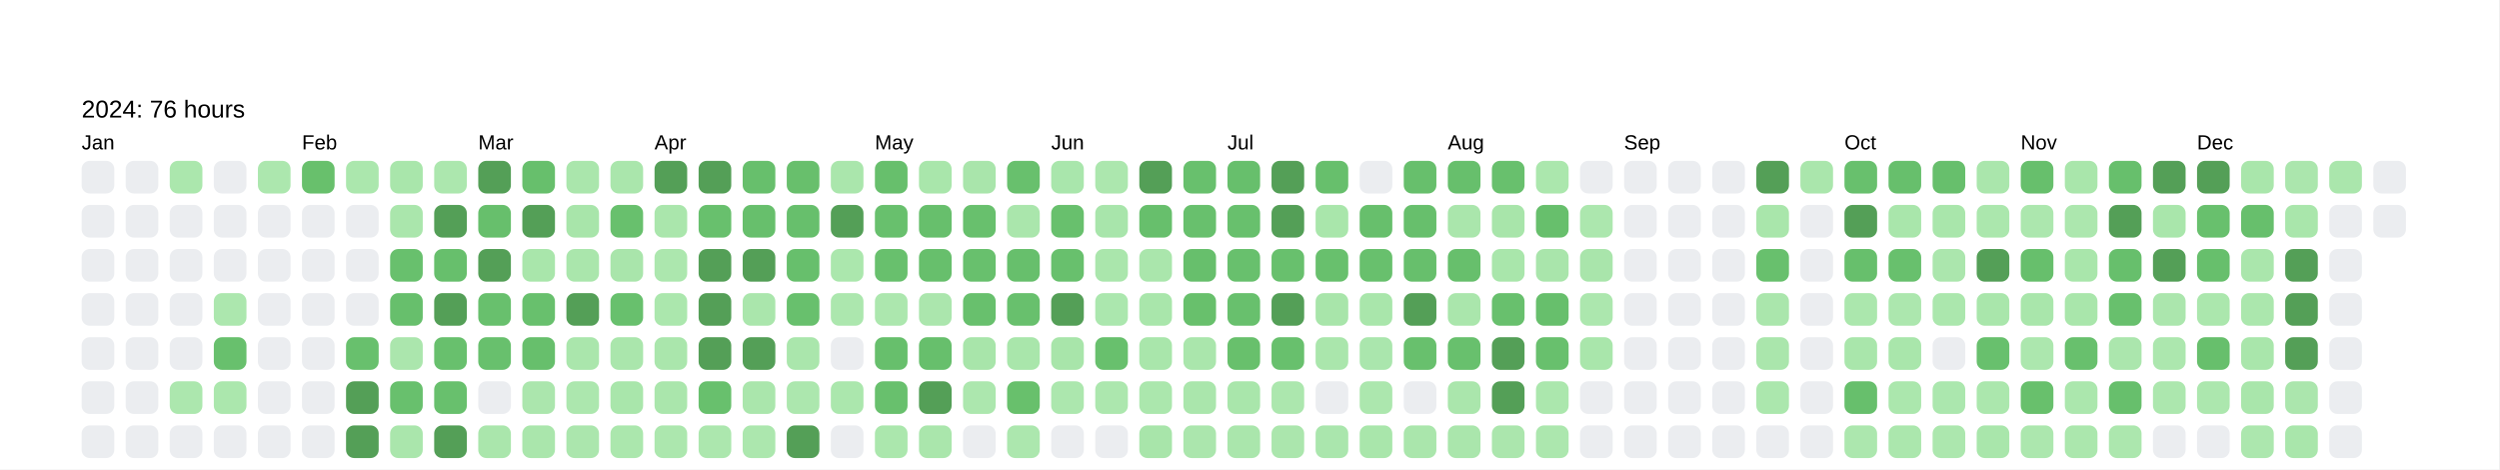
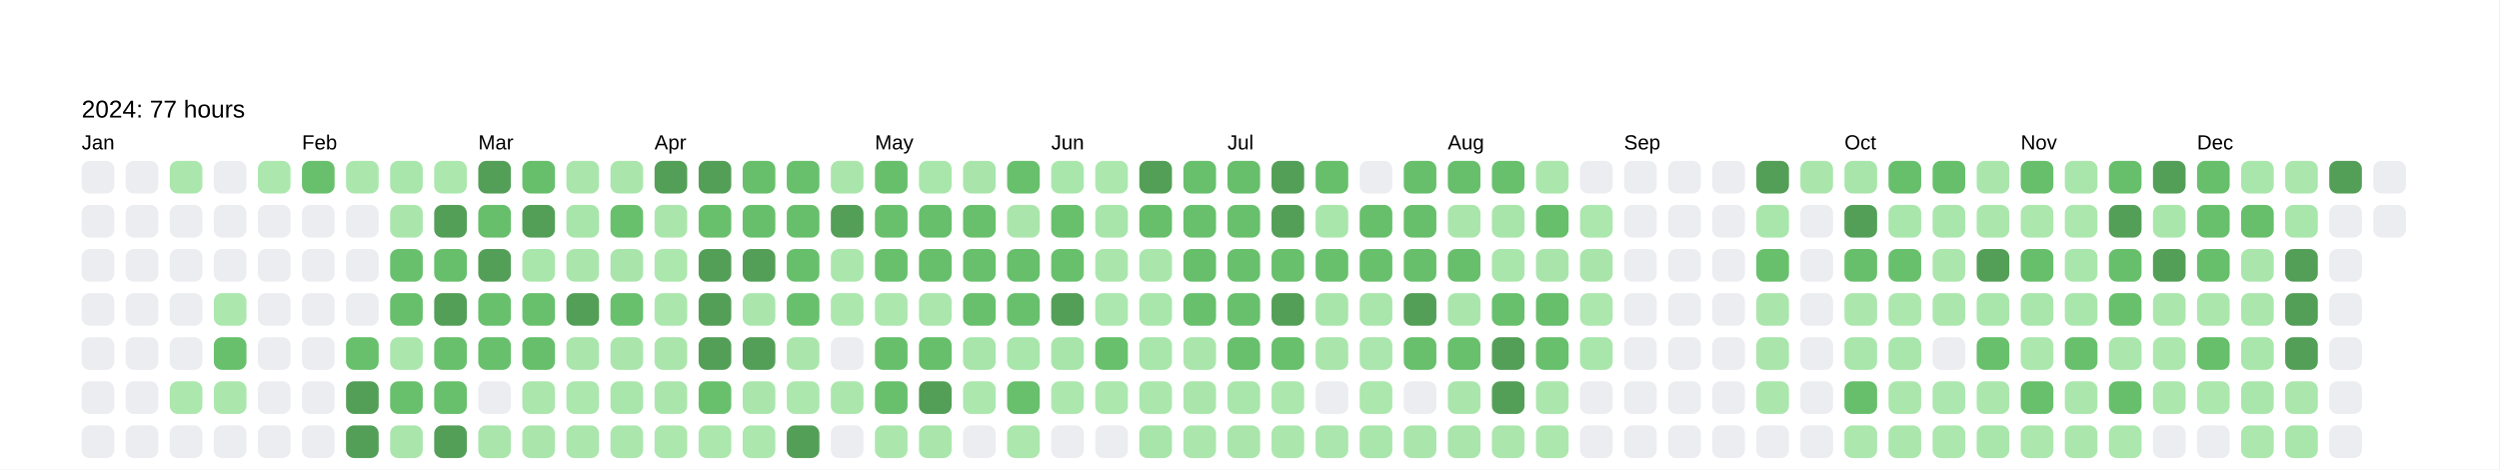
<svg xmlns="http://www.w3.org/2000/svg" baseProfile="full" height="57.5mm" version="1.1" viewBox="0,0,306.2,57.5" width="306.2mm">
  <defs />
  <rect fill="#FFFFFF" height="57.5" width="306.2" x="0" y="0" />
  <text fill="#000000" style="font-size:6px; font-family:Arial; font-weight:bold;" x="10" y="10" />
-   <text fill="#000000" style="font-size:3px; font-family:Arial;" x="10" y="14.4">2024: 76 hours</text>
+   <text fill="#000000" style="font-size:3px; font-family:Arial;" x="10" y="14.4">2024: 77 hours</text>
  <text fill="#000000" style="font-size:2.5px; font-family:Arial" x="10" y="18.3">Jan</text>
  <rect fill="#EBEDF0" height="4" rx="1" ry="1" width="4" x="10" y="19.7" />
  <rect fill="#EBEDF0" height="4" rx="1" ry="1" width="4" x="10" y="25.1" />
  <rect fill="#EBEDF0" height="4" rx="1" ry="1" width="4" x="10" y="30.5" />
  <rect fill="#EBEDF0" height="4" rx="1" ry="1" width="4" x="10" y="35.9" />
  <rect fill="#EBEDF0" height="4" rx="1" ry="1" width="4" x="10" y="41.3" />
  <rect fill="#EBEDF0" height="4" rx="1" ry="1" width="4" x="10" y="46.7" />
  <rect fill="#EBEDF0" height="4" rx="1" ry="1" width="4" x="10" y="52.1" />
  <rect fill="#EBEDF0" height="4" rx="1" ry="1" width="4" x="15.4" y="19.7" />
  <rect fill="#EBEDF0" height="4" rx="1" ry="1" width="4" x="15.4" y="25.1" />
  <rect fill="#EBEDF0" height="4" rx="1" ry="1" width="4" x="15.4" y="30.5" />
  <rect fill="#EBEDF0" height="4" rx="1" ry="1" width="4" x="15.4" y="35.9" />
  <rect fill="#EBEDF0" height="4" rx="1" ry="1" width="4" x="15.4" y="41.3" />
  <rect fill="#EBEDF0" height="4" rx="1" ry="1" width="4" x="15.4" y="46.7" />
  <rect fill="#EBEDF0" height="4" rx="1" ry="1" width="4" x="15.4" y="52.1" />
  <rect fill="#abe7ad" height="4" rx="1" ry="1" width="4" x="20.8" y="19.7" />
  <rect fill="#EBEDF0" height="4" rx="1" ry="1" width="4" x="20.8" y="25.1" />
  <rect fill="#EBEDF0" height="4" rx="1" ry="1" width="4" x="20.8" y="30.5" />
  <rect fill="#EBEDF0" height="4" rx="1" ry="1" width="4" x="20.8" y="35.9" />
  <rect fill="#EBEDF0" height="4" rx="1" ry="1" width="4" x="20.8" y="41.3" />
  <rect fill="#ace7ae" height="4" rx="1" ry="1" width="4" x="20.8" y="46.7" />
  <rect fill="#EBEDF0" height="4" rx="1" ry="1" width="4" x="20.8" y="52.1" />
  <rect fill="#EBEDF0" height="4" rx="1" ry="1" width="4" x="26.2" y="19.7" />
  <rect fill="#EBEDF0" height="4" rx="1" ry="1" width="4" x="26.2" y="25.1" />
  <rect fill="#EBEDF0" height="4" rx="1" ry="1" width="4" x="26.2" y="30.5" />
  <rect fill="#ace7ae" height="4" rx="1" ry="1" width="4" x="26.2" y="35.9" />
  <rect fill="#68c06d" height="4" rx="1" ry="1" width="4" x="26.2" y="41.3" />
  <rect fill="#abe7ad" height="4" rx="1" ry="1" width="4" x="26.2" y="46.7" />
  <rect fill="#EBEDF0" height="4" rx="1" ry="1" width="4" x="26.2" y="52.1" />
  <rect fill="#ace7ae" height="4" rx="1" ry="1" width="4" x="31.6" y="19.7" />
  <rect fill="#EBEDF0" height="4" rx="1" ry="1" width="4" x="31.6" y="25.1" />
  <rect fill="#EBEDF0" height="4" rx="1" ry="1" width="4" x="31.6" y="30.5" />
  <rect fill="#EBEDF0" height="4" rx="1" ry="1" width="4" x="31.6" y="35.9" />
  <rect fill="#EBEDF0" height="4" rx="1" ry="1" width="4" x="31.6" y="41.3" />
  <rect fill="#EBEDF0" height="4" rx="1" ry="1" width="4" x="31.6" y="46.7" />
  <rect fill="#EBEDF0" height="4" rx="1" ry="1" width="4" x="31.6" y="52.1" />
  <text fill="#000000" style="font-size:2.5px; font-family:Arial" x="37.0" y="18.3">Feb</text>
  <rect fill="#68c06c" height="4" rx="1" ry="1" width="4" x="37.0" y="19.7" />
  <rect fill="#EBEDF0" height="4" rx="1" ry="1" width="4" x="37.0" y="25.1" />
  <rect fill="#EBEDF0" height="4" rx="1" ry="1" width="4" x="37.0" y="30.5" />
  <rect fill="#EBEDF0" height="4" rx="1" ry="1" width="4" x="37.0" y="35.9" />
  <rect fill="#EBEDF0" height="4" rx="1" ry="1" width="4" x="37.0" y="41.3" />
  <rect fill="#EBEDF0" height="4" rx="1" ry="1" width="4" x="37.0" y="46.7" />
  <rect fill="#EBEDF0" height="4" rx="1" ry="1" width="4" x="37.0" y="52.1" />
  <rect fill="#abe7ad" height="4" rx="1" ry="1" width="4" x="42.4" y="19.7" />
  <rect fill="#EBEDF0" height="4" rx="1" ry="1" width="4" x="42.4" y="25.1" />
  <rect fill="#EBEDF0" height="4" rx="1" ry="1" width="4" x="42.4" y="30.5" />
  <rect fill="#EBEDF0" height="4" rx="1" ry="1" width="4" x="42.4" y="35.9" />
  <rect fill="#68c06d" height="4" rx="1" ry="1" width="4" x="42.4" y="41.3" />
  <rect fill="#549F57" height="4" rx="1" ry="1" width="4" x="42.4" y="46.7" />
  <rect fill="#549F57" height="4" rx="1" ry="1" width="4" x="42.4" y="52.1" />
  <rect fill="#a9e6ab" height="4" rx="1" ry="1" width="4" x="47.8" y="19.7" />
  <rect fill="#aae6ac" height="4" rx="1" ry="1" width="4" x="47.8" y="25.1" />
  <rect fill="#68c06d" height="4" rx="1" ry="1" width="4" x="47.8" y="30.5" />
  <rect fill="#67bf6c" height="4" rx="1" ry="1" width="4" x="47.8" y="35.9" />
  <rect fill="#abe6ad" height="4" rx="1" ry="1" width="4" x="47.8" y="41.3" />
  <rect fill="#68c06d" height="4" rx="1" ry="1" width="4" x="47.8" y="46.7" />
  <rect fill="#aae6ac" height="4" rx="1" ry="1" width="4" x="47.8" y="52.1" />
  <rect fill="#ace7ae" height="4" rx="1" ry="1" width="4" x="53.2" y="19.7" />
  <rect fill="#549F57" height="4" rx="1" ry="1" width="4" x="53.2" y="25.1" />
  <rect fill="#67bf6c" height="4" rx="1" ry="1" width="4" x="53.2" y="30.5" />
  <rect fill="#549F57" height="4" rx="1" ry="1" width="4" x="53.2" y="35.9" />
  <rect fill="#68c06d" height="4" rx="1" ry="1" width="4" x="53.2" y="41.3" />
  <rect fill="#68c06d" height="4" rx="1" ry="1" width="4" x="53.2" y="46.7" />
  <rect fill="#549F57" height="4" rx="1" ry="1" width="4" x="53.2" y="52.1" />
  <text fill="#000000" style="font-size:2.5px; font-family:Arial" x="58.6" y="18.3">Mar</text>
  <rect fill="#549F57" height="4" rx="1" ry="1" width="4" x="58.6" y="19.7" />
  <rect fill="#67bf6c" height="4" rx="1" ry="1" width="4" x="58.6" y="25.1" />
  <rect fill="#549F57" height="4" rx="1" ry="1" width="4" x="58.6" y="30.5" />
  <rect fill="#68c06d" height="4" rx="1" ry="1" width="4" x="58.6" y="35.9" />
  <rect fill="#68c06d" height="4" rx="1" ry="1" width="4" x="58.6" y="41.3" />
  <rect fill="#EBEDF0" height="4" rx="1" ry="1" width="4" x="58.6" y="46.7" />
  <rect fill="#aae6ac" height="4" rx="1" ry="1" width="4" x="58.6" y="52.1" />
  <rect fill="#67bf6c" height="4" rx="1" ry="1" width="4" x="64" y="19.7" />
  <rect fill="#549F57" height="4" rx="1" ry="1" width="4" x="64" y="25.1" />
  <rect fill="#a9e6ab" height="4" rx="1" ry="1" width="4" x="64" y="30.5" />
  <rect fill="#68c06d" height="4" rx="1" ry="1" width="4" x="64" y="35.9" />
  <rect fill="#67bf6c" height="4" rx="1" ry="1" width="4" x="64" y="41.3" />
  <rect fill="#abe6ad" height="4" rx="1" ry="1" width="4" x="64" y="46.7" />
  <rect fill="#aae6ac" height="4" rx="1" ry="1" width="4" x="64" y="52.1" />
  <rect fill="#aae6ac" height="4" rx="1" ry="1" width="4" x="69.4" y="19.7" />
  <rect fill="#a8e5aa" height="4" rx="1" ry="1" width="4" x="69.4" y="25.1" />
  <rect fill="#aae6ac" height="4" rx="1" ry="1" width="4" x="69.4" y="30.5" />
  <rect fill="#549F57" height="4" rx="1" ry="1" width="4" x="69.4" y="35.9" />
  <rect fill="#aae6ac" height="4" rx="1" ry="1" width="4" x="69.4" y="41.3" />
  <rect fill="#ace7ae" height="4" rx="1" ry="1" width="4" x="69.4" y="46.7" />
  <rect fill="#abe6ad" height="4" rx="1" ry="1" width="4" x="69.4" y="52.1" />
  <rect fill="#aae6ac" height="4" rx="1" ry="1" width="4" x="74.8" y="19.7" />
  <rect fill="#68c06d" height="4" rx="1" ry="1" width="4" x="74.8" y="25.1" />
  <rect fill="#a9e5ab" height="4" rx="1" ry="1" width="4" x="74.8" y="30.5" />
  <rect fill="#68c06d" height="4" rx="1" ry="1" width="4" x="74.8" y="35.9" />
  <rect fill="#aae6ac" height="4" rx="1" ry="1" width="4" x="74.8" y="41.3" />
  <rect fill="#a9e6ab" height="4" rx="1" ry="1" width="4" x="74.8" y="46.7" />
  <rect fill="#abe7ad" height="4" rx="1" ry="1" width="4" x="74.8" y="52.1" />
  <text fill="#000000" style="font-size:2.5px; font-family:Arial" x="80.2" y="18.3">Apr</text>
  <rect fill="#549F57" height="4" rx="1" ry="1" width="4" x="80.2" y="19.7" />
  <rect fill="#aae6ac" height="4" rx="1" ry="1" width="4" x="80.2" y="25.1" />
  <rect fill="#ace7ae" height="4" rx="1" ry="1" width="4" x="80.2" y="30.5" />
  <rect fill="#abe7ad" height="4" rx="1" ry="1" width="4" x="80.2" y="35.9" />
  <rect fill="#aae6ac" height="4" rx="1" ry="1" width="4" x="80.2" y="41.3" />
  <rect fill="#aae6ac" height="4" rx="1" ry="1" width="4" x="80.2" y="46.7" />
  <rect fill="#ace7ae" height="4" rx="1" ry="1" width="4" x="80.2" y="52.1" />
  <rect fill="#549F57" height="4" rx="1" ry="1" width="4" x="85.6" y="19.7" />
  <rect fill="#68c06d" height="4" rx="1" ry="1" width="4" x="85.6" y="25.1" />
  <rect fill="#549F57" height="4" rx="1" ry="1" width="4" x="85.6" y="30.5" />
  <rect fill="#549F57" height="4" rx="1" ry="1" width="4" x="85.6" y="35.9" />
  <rect fill="#549F57" height="4" rx="1" ry="1" width="4" x="85.6" y="41.3" />
  <rect fill="#68c06d" height="4" rx="1" ry="1" width="4" x="85.6" y="46.7" />
  <rect fill="#ace7ae" height="4" rx="1" ry="1" width="4" x="85.6" y="52.1" />
  <rect fill="#67bf6c" height="4" rx="1" ry="1" width="4" x="91" y="19.7" />
  <rect fill="#67bf6c" height="4" rx="1" ry="1" width="4" x="91" y="25.1" />
  <rect fill="#549F57" height="4" rx="1" ry="1" width="4" x="91" y="30.5" />
  <rect fill="#aae6ac" height="4" rx="1" ry="1" width="4" x="91" y="35.9" />
  <rect fill="#549F57" height="4" rx="1" ry="1" width="4" x="91" y="41.3" />
  <rect fill="#aae6ac" height="4" rx="1" ry="1" width="4" x="91" y="46.7" />
  <rect fill="#ace7ae" height="4" rx="1" ry="1" width="4" x="91" y="52.1" />
  <rect fill="#68bf6c" height="4" rx="1" ry="1" width="4" x="96.4" y="19.7" />
  <rect fill="#67bf6c" height="4" rx="1" ry="1" width="4" x="96.4" y="25.1" />
  <rect fill="#67bf6c" height="4" rx="1" ry="1" width="4" x="96.4" y="30.5" />
  <rect fill="#68c06d" height="4" rx="1" ry="1" width="4" x="96.4" y="35.9" />
  <rect fill="#aae6ac" height="4" rx="1" ry="1" width="4" x="96.4" y="41.3" />
  <rect fill="#ace7ae" height="4" rx="1" ry="1" width="4" x="96.4" y="46.7" />
  <rect fill="#549F57" height="4" rx="1" ry="1" width="4" x="96.4" y="52.1" />
  <rect fill="#aae6ac" height="4" rx="1" ry="1" width="4" x="101.8" y="19.7" />
  <rect fill="#549F57" height="4" rx="1" ry="1" width="4" x="101.8" y="25.1" />
  <rect fill="#abe7ad" height="4" rx="1" ry="1" width="4" x="101.8" y="30.5" />
  <rect fill="#ace7ae" height="4" rx="1" ry="1" width="4" x="101.8" y="35.9" />
  <rect fill="#EBEDF0" height="4" rx="1" ry="1" width="4" x="101.8" y="41.3" />
  <rect fill="#abe7ad" height="4" rx="1" ry="1" width="4" x="101.8" y="46.7" />
  <rect fill="#EBEDF0" height="4" rx="1" ry="1" width="4" x="101.8" y="52.1" />
  <text fill="#000000" style="font-size:2.5px; font-family:Arial" x="107.2" y="18.3">May</text>
  <rect fill="#67bf6c" height="4" rx="1" ry="1" width="4" x="107.2" y="19.7" />
  <rect fill="#68c06d" height="4" rx="1" ry="1" width="4" x="107.2" y="25.1" />
  <rect fill="#68c06d" height="4" rx="1" ry="1" width="4" x="107.2" y="30.5" />
  <rect fill="#ace7ae" height="4" rx="1" ry="1" width="4" x="107.2" y="35.9" />
  <rect fill="#67bf6c" height="4" rx="1" ry="1" width="4" x="107.2" y="41.3" />
  <rect fill="#68c06d" height="4" rx="1" ry="1" width="4" x="107.2" y="46.7" />
  <rect fill="#abe7ad" height="4" rx="1" ry="1" width="4" x="107.2" y="52.1" />
  <rect fill="#a9e6ab" height="4" rx="1" ry="1" width="4" x="112.6" y="19.7" />
  <rect fill="#67bf6c" height="4" rx="1" ry="1" width="4" x="112.6" y="25.1" />
  <rect fill="#67bf6c" height="4" rx="1" ry="1" width="4" x="112.6" y="30.5" />
  <rect fill="#abe6ad" height="4" rx="1" ry="1" width="4" x="112.6" y="35.9" />
  <rect fill="#67bf6c" height="4" rx="1" ry="1" width="4" x="112.6" y="41.3" />
  <rect fill="#549F57" height="4" rx="1" ry="1" width="4" x="112.6" y="46.7" />
  <rect fill="#aae6ac" height="4" rx="1" ry="1" width="4" x="112.6" y="52.1" />
  <rect fill="#a9e5ab" height="4" rx="1" ry="1" width="4" x="118" y="19.7" />
  <rect fill="#68c06d" height="4" rx="1" ry="1" width="4" x="118" y="25.1" />
  <rect fill="#68c06d" height="4" rx="1" ry="1" width="4" x="118" y="30.5" />
  <rect fill="#68c06d" height="4" rx="1" ry="1" width="4" x="118" y="35.9" />
  <rect fill="#a8e5aa" height="4" rx="1" ry="1" width="4" x="118" y="41.3" />
  <rect fill="#ace7ae" height="4" rx="1" ry="1" width="4" x="118" y="46.7" />
  <rect fill="#EBEDF0" height="4" rx="1" ry="1" width="4" x="118" y="52.1" />
  <rect fill="#68c06d" height="4" rx="1" ry="1" width="4" x="123.4" y="19.7" />
  <rect fill="#aae6ac" height="4" rx="1" ry="1" width="4" x="123.4" y="25.1" />
  <rect fill="#67bf6c" height="4" rx="1" ry="1" width="4" x="123.4" y="30.5" />
  <rect fill="#68c06d" height="4" rx="1" ry="1" width="4" x="123.4" y="35.9" />
  <rect fill="#a9e6ab" height="4" rx="1" ry="1" width="4" x="123.4" y="41.3" />
  <rect fill="#68c06c" height="4" rx="1" ry="1" width="4" x="123.4" y="46.7" />
  <rect fill="#ace7ae" height="4" rx="1" ry="1" width="4" x="123.4" y="52.1" />
  <text fill="#000000" style="font-size:2.5px; font-family:Arial" x="128.8" y="18.3">Jun</text>
  <rect fill="#a9e6ac" height="4" rx="1" ry="1" width="4" x="128.8" y="19.7" />
  <rect fill="#68c06d" height="4" rx="1" ry="1" width="4" x="128.8" y="25.1" />
  <rect fill="#68c06d" height="4" rx="1" ry="1" width="4" x="128.8" y="30.5" />
  <rect fill="#549F57" height="4" rx="1" ry="1" width="4" x="128.8" y="35.9" />
  <rect fill="#a8e5aa" height="4" rx="1" ry="1" width="4" x="128.8" y="41.3" />
  <rect fill="#ace7ae" height="4" rx="1" ry="1" width="4" x="128.8" y="46.7" />
  <rect fill="#EBEDF0" height="4" rx="1" ry="1" width="4" x="128.8" y="52.1" />
  <rect fill="#ace7ae" height="4" rx="1" ry="1" width="4" x="134.2" y="19.7" />
  <rect fill="#a8e5ab" height="4" rx="1" ry="1" width="4" x="134.2" y="25.1" />
  <rect fill="#aae6ac" height="4" rx="1" ry="1" width="4" x="134.2" y="30.5" />
  <rect fill="#abe7ae" height="4" rx="1" ry="1" width="4" x="134.2" y="35.9" />
  <rect fill="#68c06d" height="4" rx="1" ry="1" width="4" x="134.2" y="41.3" />
  <rect fill="#ace7ae" height="4" rx="1" ry="1" width="4" x="134.2" y="46.7" />
  <rect fill="#EBEDF0" height="4" rx="1" ry="1" width="4" x="134.2" y="52.1" />
  <rect fill="#549F57" height="4" rx="1" ry="1" width="4" x="139.6" y="19.7" />
  <rect fill="#67bf6c" height="4" rx="1" ry="1" width="4" x="139.6" y="25.1" />
  <rect fill="#aae6ac" height="4" rx="1" ry="1" width="4" x="139.6" y="30.5" />
  <rect fill="#a9e6ab" height="4" rx="1" ry="1" width="4" x="139.6" y="35.9" />
  <rect fill="#a9e6ab" height="4" rx="1" ry="1" width="4" x="139.6" y="41.3" />
  <rect fill="#abe7ad" height="4" rx="1" ry="1" width="4" x="139.6" y="46.7" />
  <rect fill="#a8e5aa" height="4" rx="1" ry="1" width="4" x="139.6" y="52.1" />
  <rect fill="#68c06d" height="4" rx="1" ry="1" width="4" x="145" y="19.7" />
  <rect fill="#68c06d" height="4" rx="1" ry="1" width="4" x="145" y="25.1" />
  <rect fill="#67bf6c" height="4" rx="1" ry="1" width="4" x="145" y="30.5" />
  <rect fill="#68c06c" height="4" rx="1" ry="1" width="4" x="145" y="35.9" />
  <rect fill="#aae6ac" height="4" rx="1" ry="1" width="4" x="145" y="41.3" />
  <rect fill="#aae6ac" height="4" rx="1" ry="1" width="4" x="145" y="46.7" />
  <rect fill="#abe6ad" height="4" rx="1" ry="1" width="4" x="145" y="52.1" />
  <text fill="#000000" style="font-size:2.5px; font-family:Arial" x="150.4" y="18.3">Jul</text>
  <rect fill="#67bf6c" height="4" rx="1" ry="1" width="4" x="150.4" y="19.7" />
  <rect fill="#68c06d" height="4" rx="1" ry="1" width="4" x="150.4" y="25.1" />
  <rect fill="#68c06d" height="4" rx="1" ry="1" width="4" x="150.4" y="30.5" />
  <rect fill="#68c06d" height="4" rx="1" ry="1" width="4" x="150.4" y="35.9" />
  <rect fill="#68c06c" height="4" rx="1" ry="1" width="4" x="150.4" y="41.3" />
  <rect fill="#a9e6ab" height="4" rx="1" ry="1" width="4" x="150.4" y="46.7" />
  <rect fill="#aae6ac" height="4" rx="1" ry="1" width="4" x="150.4" y="52.1" />
  <rect fill="#549F57" height="4" rx="1" ry="1" width="4" x="155.8" y="19.7" />
  <rect fill="#549F57" height="4" rx="1" ry="1" width="4" x="155.8" y="25.1" />
  <rect fill="#68c06d" height="4" rx="1" ry="1" width="4" x="155.8" y="30.5" />
  <rect fill="#549F57" height="4" rx="1" ry="1" width="4" x="155.8" y="35.9" />
  <rect fill="#68c06d" height="4" rx="1" ry="1" width="4" x="155.8" y="41.3" />
  <rect fill="#ace7ae" height="4" rx="1" ry="1" width="4" x="155.8" y="46.7" />
  <rect fill="#abe6ad" height="4" rx="1" ry="1" width="4" x="155.8" y="52.1" />
  <rect fill="#67bf6c" height="4" rx="1" ry="1" width="4" x="161.2" y="19.7" />
  <rect fill="#a9e6ab" height="4" rx="1" ry="1" width="4" x="161.2" y="25.1" />
  <rect fill="#68c06d" height="4" rx="1" ry="1" width="4" x="161.2" y="30.5" />
  <rect fill="#a8e5aa" height="4" rx="1" ry="1" width="4" x="161.2" y="35.9" />
  <rect fill="#aae6ac" height="4" rx="1" ry="1" width="4" x="161.2" y="41.3" />
  <rect fill="#EBEDF0" height="4" rx="1" ry="1" width="4" x="161.2" y="46.7" />
  <rect fill="#aae6ad" height="4" rx="1" ry="1" width="4" x="161.2" y="52.1" />
  <rect fill="#EBEDF0" height="4" rx="1" ry="1" width="4" x="166.6" y="19.7" />
  <rect fill="#67bf6c" height="4" rx="1" ry="1" width="4" x="166.6" y="25.1" />
  <rect fill="#68c06d" height="4" rx="1" ry="1" width="4" x="166.6" y="30.5" />
  <rect fill="#a9e6ab" height="4" rx="1" ry="1" width="4" x="166.6" y="35.9" />
  <rect fill="#aae6ad" height="4" rx="1" ry="1" width="4" x="166.6" y="41.3" />
  <rect fill="#ace7ae" height="4" rx="1" ry="1" width="4" x="166.6" y="46.7" />
  <rect fill="#a9e6ab" height="4" rx="1" ry="1" width="4" x="166.6" y="52.1" />
  <rect fill="#67bf6c" height="4" rx="1" ry="1" width="4" x="172" y="19.7" />
  <rect fill="#67bf6c" height="4" rx="1" ry="1" width="4" x="172" y="25.1" />
  <rect fill="#67bf6c" height="4" rx="1" ry="1" width="4" x="172" y="30.5" />
  <rect fill="#549F57" height="4" rx="1" ry="1" width="4" x="172" y="35.9" />
  <rect fill="#68c06d" height="4" rx="1" ry="1" width="4" x="172" y="41.3" />
  <rect fill="#EBEDF0" height="4" rx="1" ry="1" width="4" x="172" y="46.7" />
  <rect fill="#aae6ac" height="4" rx="1" ry="1" width="4" x="172" y="52.1" />
  <text fill="#000000" style="font-size:2.5px; font-family:Arial" x="177.4" y="18.3">Aug</text>
  <rect fill="#67bf6c" height="4" rx="1" ry="1" width="4" x="177.4" y="19.7" />
  <rect fill="#aae6ac" height="4" rx="1" ry="1" width="4" x="177.4" y="25.1" />
  <rect fill="#67bf6c" height="4" rx="1" ry="1" width="4" x="177.4" y="30.5" />
  <rect fill="#aae6ac" height="4" rx="1" ry="1" width="4" x="177.4" y="35.9" />
  <rect fill="#68c06d" height="4" rx="1" ry="1" width="4" x="177.4" y="41.3" />
  <rect fill="#aae6ac" height="4" rx="1" ry="1" width="4" x="177.4" y="46.7" />
  <rect fill="#aae6ac" height="4" rx="1" ry="1" width="4" x="177.4" y="52.1" />
  <rect fill="#68c06d" height="4" rx="1" ry="1" width="4" x="182.8" y="19.7" />
  <rect fill="#a8e5aa" height="4" rx="1" ry="1" width="4" x="182.8" y="25.1" />
  <rect fill="#a9e6ab" height="4" rx="1" ry="1" width="4" x="182.8" y="30.5" />
  <rect fill="#68c06d" height="4" rx="1" ry="1" width="4" x="182.8" y="35.9" />
  <rect fill="#549F57" height="4" rx="1" ry="1" width="4" x="182.8" y="41.3" />
  <rect fill="#549F57" height="4" rx="1" ry="1" width="4" x="182.8" y="46.7" />
  <rect fill="#abe6ad" height="4" rx="1" ry="1" width="4" x="182.8" y="52.1" />
  <rect fill="#abe7ad" height="4" rx="1" ry="1" width="4" x="188.2" y="19.7" />
  <rect fill="#67bf6c" height="4" rx="1" ry="1" width="4" x="188.2" y="25.1" />
  <rect fill="#a9e5ab" height="4" rx="1" ry="1" width="4" x="188.2" y="30.5" />
  <rect fill="#67bf6c" height="4" rx="1" ry="1" width="4" x="188.2" y="35.9" />
  <rect fill="#68c06d" height="4" rx="1" ry="1" width="4" x="188.2" y="41.3" />
  <rect fill="#abe7ad" height="4" rx="1" ry="1" width="4" x="188.2" y="46.7" />
  <rect fill="#ace7ae" height="4" rx="1" ry="1" width="4" x="188.2" y="52.1" />
  <rect fill="#EBEDF0" height="4" rx="1" ry="1" width="4" x="193.6" y="19.7" />
  <rect fill="#ace7ae" height="4" rx="1" ry="1" width="4" x="193.6" y="25.1" />
  <rect fill="#a9e5ab" height="4" rx="1" ry="1" width="4" x="193.6" y="30.5" />
  <rect fill="#ace7ae" height="4" rx="1" ry="1" width="4" x="193.6" y="35.9" />
  <rect fill="#a9e6ab" height="4" rx="1" ry="1" width="4" x="193.6" y="41.3" />
  <rect fill="#EBEDF0" height="4" rx="1" ry="1" width="4" x="193.6" y="46.7" />
  <rect fill="#EBEDF0" height="4" rx="1" ry="1" width="4" x="193.6" y="52.1" />
  <text fill="#000000" style="font-size:2.5px; font-family:Arial" x="199" y="18.3">Sep</text>
  <rect fill="#EBEDF0" height="4" rx="1" ry="1" width="4" x="199" y="19.7" />
  <rect fill="#EBEDF0" height="4" rx="1" ry="1" width="4" x="199" y="25.1" />
  <rect fill="#EBEDF0" height="4" rx="1" ry="1" width="4" x="199" y="30.5" />
  <rect fill="#EBEDF0" height="4" rx="1" ry="1" width="4" x="199" y="35.9" />
  <rect fill="#EBEDF0" height="4" rx="1" ry="1" width="4" x="199" y="41.3" />
  <rect fill="#EBEDF0" height="4" rx="1" ry="1" width="4" x="199" y="46.7" />
  <rect fill="#EBEDF0" height="4" rx="1" ry="1" width="4" x="199" y="52.1" />
  <rect fill="#EBEDF0" height="4" rx="1" ry="1" width="4" x="204.4" y="19.7" />
  <rect fill="#EBEDF0" height="4" rx="1" ry="1" width="4" x="204.4" y="25.1" />
  <rect fill="#EBEDF0" height="4" rx="1" ry="1" width="4" x="204.4" y="30.5" />
  <rect fill="#EBEDF0" height="4" rx="1" ry="1" width="4" x="204.4" y="35.9" />
  <rect fill="#EBEDF0" height="4" rx="1" ry="1" width="4" x="204.4" y="41.3" />
  <rect fill="#EBEDF0" height="4" rx="1" ry="1" width="4" x="204.4" y="46.7" />
  <rect fill="#EBEDF0" height="4" rx="1" ry="1" width="4" x="204.4" y="52.1" />
  <rect fill="#EBEDF0" height="4" rx="1" ry="1" width="4" x="209.8" y="19.7" />
  <rect fill="#EBEDF0" height="4" rx="1" ry="1" width="4" x="209.8" y="25.1" />
  <rect fill="#EBEDF0" height="4" rx="1" ry="1" width="4" x="209.8" y="30.5" />
  <rect fill="#EBEDF0" height="4" rx="1" ry="1" width="4" x="209.8" y="35.9" />
  <rect fill="#EBEDF0" height="4" rx="1" ry="1" width="4" x="209.8" y="41.3" />
  <rect fill="#EBEDF0" height="4" rx="1" ry="1" width="4" x="209.8" y="46.7" />
  <rect fill="#EBEDF0" height="4" rx="1" ry="1" width="4" x="209.8" y="52.1" />
  <rect fill="#549F57" height="4" rx="1" ry="1" width="4" x="215.2" y="19.7" />
  <rect fill="#a9e6ab" height="4" rx="1" ry="1" width="4" x="215.2" y="25.1" />
  <rect fill="#68c06d" height="4" rx="1" ry="1" width="4" x="215.2" y="30.5" />
  <rect fill="#aae6ac" height="4" rx="1" ry="1" width="4" x="215.2" y="35.9" />
  <rect fill="#aae6ac" height="4" rx="1" ry="1" width="4" x="215.2" y="41.3" />
  <rect fill="#abe7ad" height="4" rx="1" ry="1" width="4" x="215.2" y="46.7" />
  <rect fill="#EBEDF0" height="4" rx="1" ry="1" width="4" x="215.2" y="52.1" />
  <rect fill="#aae6ac" height="4" rx="1" ry="1" width="4" x="220.6" y="19.7" />
  <rect fill="#EBEDF0" height="4" rx="1" ry="1" width="4" x="220.6" y="25.1" />
  <rect fill="#EBEDF0" height="4" rx="1" ry="1" width="4" x="220.6" y="30.5" />
  <rect fill="#EBEDF0" height="4" rx="1" ry="1" width="4" x="220.6" y="35.9" />
  <rect fill="#EBEDF0" height="4" rx="1" ry="1" width="4" x="220.6" y="41.3" />
  <rect fill="#EBEDF0" height="4" rx="1" ry="1" width="4" x="220.6" y="46.7" />
  <rect fill="#EBEDF0" height="4" rx="1" ry="1" width="4" x="220.6" y="52.1" />
  <text fill="#000000" style="font-size:2.5px; font-family:Arial" x="226" y="18.3">Oct</text>
-   <rect fill="#68c06d" height="4" rx="1" ry="1" width="4" x="226" y="19.7" />
+   <rect fill="#a8e5aa" height="4" rx="1" ry="1" width="4" x="226" y="19.7" />
  <rect fill="#549F57" height="4" rx="1" ry="1" width="4" x="226" y="25.1" />
  <rect fill="#67bf6c" height="4" rx="1" ry="1" width="4" x="226" y="30.5" />
  <rect fill="#abe7ad" height="4" rx="1" ry="1" width="4" x="226" y="35.9" />
  <rect fill="#a9e6ab" height="4" rx="1" ry="1" width="4" x="226" y="41.3" />
  <rect fill="#67bf6c" height="4" rx="1" ry="1" width="4" x="226" y="46.7" />
  <rect fill="#ace7ae" height="4" rx="1" ry="1" width="4" x="226" y="52.1" />
  <rect fill="#67bf6c" height="4" rx="1" ry="1" width="4" x="231.4" y="19.7" />
  <rect fill="#a9e6ab" height="4" rx="1" ry="1" width="4" x="231.4" y="25.1" />
  <rect fill="#68c06d" height="4" rx="1" ry="1" width="4" x="231.4" y="30.5" />
  <rect fill="#ace7ae" height="4" rx="1" ry="1" width="4" x="231.4" y="35.9" />
  <rect fill="#a9e6ab" height="4" rx="1" ry="1" width="4" x="231.4" y="41.3" />
  <rect fill="#abe7ad" height="4" rx="1" ry="1" width="4" x="231.4" y="46.7" />
  <rect fill="#abe7ad" height="4" rx="1" ry="1" width="4" x="231.4" y="52.1" />
  <rect fill="#67bf6c" height="4" rx="1" ry="1" width="4" x="236.8" y="19.7" />
  <rect fill="#a9e6ab" height="4" rx="1" ry="1" width="4" x="236.8" y="25.1" />
  <rect fill="#abe6ad" height="4" rx="1" ry="1" width="4" x="236.8" y="30.5" />
  <rect fill="#abe7ad" height="4" rx="1" ry="1" width="4" x="236.8" y="35.9" />
  <rect fill="#EBEDF0" height="4" rx="1" ry="1" width="4" x="236.8" y="41.3" />
  <rect fill="#abe7ae" height="4" rx="1" ry="1" width="4" x="236.8" y="46.7" />
  <rect fill="#ace7ae" height="4" rx="1" ry="1" width="4" x="236.8" y="52.1" />
  <rect fill="#aae6ac" height="4" rx="1" ry="1" width="4" x="242.2" y="19.7" />
  <rect fill="#abe7ad" height="4" rx="1" ry="1" width="4" x="242.2" y="25.1" />
  <rect fill="#549F57" height="4" rx="1" ry="1" width="4" x="242.2" y="30.5" />
  <rect fill="#a9e6ab" height="4" rx="1" ry="1" width="4" x="242.2" y="35.9" />
  <rect fill="#68c06d" height="4" rx="1" ry="1" width="4" x="242.2" y="41.3" />
  <rect fill="#abe7ad" height="4" rx="1" ry="1" width="4" x="242.2" y="46.7" />
  <rect fill="#a9e6ab" height="4" rx="1" ry="1" width="4" x="242.2" y="52.1" />
  <text fill="#000000" style="font-size:2.5px; font-family:Arial" x="247.6" y="18.3">Nov</text>
  <rect fill="#67bf6c" height="4" rx="1" ry="1" width="4" x="247.6" y="19.7" />
  <rect fill="#ace7ae" height="4" rx="1" ry="1" width="4" x="247.6" y="25.1" />
  <rect fill="#67bf6c" height="4" rx="1" ry="1" width="4" x="247.6" y="30.5" />
  <rect fill="#a9e6ab" height="4" rx="1" ry="1" width="4" x="247.6" y="35.9" />
  <rect fill="#ace7ae" height="4" rx="1" ry="1" width="4" x="247.6" y="41.3" />
  <rect fill="#68c06c" height="4" rx="1" ry="1" width="4" x="247.6" y="46.7" />
  <rect fill="#ace7ae" height="4" rx="1" ry="1" width="4" x="247.6" y="52.1" />
  <rect fill="#a9e6ab" height="4" rx="1" ry="1" width="4" x="253" y="19.7" />
  <rect fill="#ace7ae" height="4" rx="1" ry="1" width="4" x="253" y="25.1" />
  <rect fill="#a9e6ab" height="4" rx="1" ry="1" width="4" x="253" y="30.5" />
  <rect fill="#a9e6ab" height="4" rx="1" ry="1" width="4" x="253" y="35.9" />
  <rect fill="#68c06d" height="4" rx="1" ry="1" width="4" x="253" y="41.3" />
  <rect fill="#abe7ad" height="4" rx="1" ry="1" width="4" x="253" y="46.7" />
  <rect fill="#abe7ad" height="4" rx="1" ry="1" width="4" x="253" y="52.1" />
  <rect fill="#67bf6c" height="4" rx="1" ry="1" width="4" x="258.4" y="19.7" />
  <rect fill="#549F57" height="4" rx="1" ry="1" width="4" x="258.4" y="25.1" />
  <rect fill="#67bf6c" height="4" rx="1" ry="1" width="4" x="258.4" y="30.5" />
  <rect fill="#68c06d" height="4" rx="1" ry="1" width="4" x="258.4" y="35.9" />
  <rect fill="#abe6ad" height="4" rx="1" ry="1" width="4" x="258.4" y="41.3" />
  <rect fill="#67bf6c" height="4" rx="1" ry="1" width="4" x="258.4" y="46.7" />
  <rect fill="#ace7ae" height="4" rx="1" ry="1" width="4" x="258.4" y="52.1" />
  <rect fill="#549F57" height="4" rx="1" ry="1" width="4" x="263.8" y="19.7" />
  <rect fill="#a9e6ab" height="4" rx="1" ry="1" width="4" x="263.8" y="25.1" />
  <rect fill="#549F57" height="4" rx="1" ry="1" width="4" x="263.8" y="30.5" />
  <rect fill="#abe6ad" height="4" rx="1" ry="1" width="4" x="263.8" y="35.9" />
  <rect fill="#ace7ae" height="4" rx="1" ry="1" width="4" x="263.8" y="41.3" />
  <rect fill="#ace7ae" height="4" rx="1" ry="1" width="4" x="263.8" y="46.7" />
  <rect fill="#EBEDF0" height="4" rx="1" ry="1" width="4" x="263.8" y="52.1" />
  <text fill="#000000" style="font-size:2.5px; font-family:Arial" x="269.2" y="18.3">Dec</text>
-   <rect fill="#549F57" height="4" rx="1" ry="1" width="4" x="269.2" y="19.7" />
+   <rect fill="#67bf6c" height="4" rx="1" ry="1" width="4" x="269.2" y="19.7" />
  <rect fill="#68c06d" height="4" rx="1" ry="1" width="4" x="269.2" y="25.1" />
  <rect fill="#67bf6c" height="4" rx="1" ry="1" width="4" x="269.2" y="30.5" />
  <rect fill="#abe7ad" height="4" rx="1" ry="1" width="4" x="269.2" y="35.9" />
  <rect fill="#67bf6c" height="4" rx="1" ry="1" width="4" x="269.2" y="41.3" />
  <rect fill="#ace7ae" height="4" rx="1" ry="1" width="4" x="269.2" y="46.7" />
  <rect fill="#EBEDF0" height="4" rx="1" ry="1" width="4" x="269.2" y="52.1" />
  <rect fill="#a9e6ab" height="4" rx="1" ry="1" width="4" x="274.6" y="19.7" />
  <rect fill="#67bf6c" height="4" rx="1" ry="1" width="4" x="274.6" y="25.1" />
  <rect fill="#aae6ac" height="4" rx="1" ry="1" width="4" x="274.6" y="30.5" />
  <rect fill="#abe7ad" height="4" rx="1" ry="1" width="4" x="274.6" y="35.9" />
  <rect fill="#a9e6ab" height="4" rx="1" ry="1" width="4" x="274.6" y="41.3" />
  <rect fill="#a9e6ab" height="4" rx="1" ry="1" width="4" x="274.6" y="46.7" />
  <rect fill="#ace7ae" height="4" rx="1" ry="1" width="4" x="274.6" y="52.1" />
  <rect fill="#abe6ad" height="4" rx="1" ry="1" width="4" x="280" y="19.7" />
  <rect fill="#a9e6ab" height="4" rx="1" ry="1" width="4" x="280" y="25.1" />
  <rect fill="#549F57" height="4" rx="1" ry="1" width="4" x="280" y="30.5" />
  <rect fill="#549F57" height="4" rx="1" ry="1" width="4" x="280" y="35.9" />
  <rect fill="#549F57" height="4" rx="1" ry="1" width="4" x="280" y="41.3" />
  <rect fill="#abe6ad" height="4" rx="1" ry="1" width="4" x="280" y="46.7" />
  <rect fill="#a9e6ab" height="4" rx="1" ry="1" width="4" x="280" y="52.1" />
-   <rect fill="#aae6ac" height="4" rx="1" ry="1" width="4" x="285.4" y="19.7" />
+   <rect fill="#549F57" height="4" rx="1" ry="1" width="4" x="285.4" y="19.7" />
  <rect fill="#EBEDF0" height="4" rx="1" ry="1" width="4" x="285.4" y="25.1" />
  <rect fill="#EBEDF0" height="4" rx="1" ry="1" width="4" x="285.4" y="30.5" />
  <rect fill="#EBEDF0" height="4" rx="1" ry="1" width="4" x="285.4" y="35.9" />
  <rect fill="#EBEDF0" height="4" rx="1" ry="1" width="4" x="285.4" y="41.3" />
  <rect fill="#EBEDF0" height="4" rx="1" ry="1" width="4" x="285.4" y="46.7" />
  <rect fill="#EBEDF0" height="4" rx="1" ry="1" width="4" x="285.4" y="52.1" />
  <rect fill="#EBEDF0" height="4" rx="1" ry="1" width="4" x="290.8" y="19.7" />
  <rect fill="#EBEDF0" height="4" rx="1" ry="1" width="4" x="290.8" y="25.1" />
</svg>
